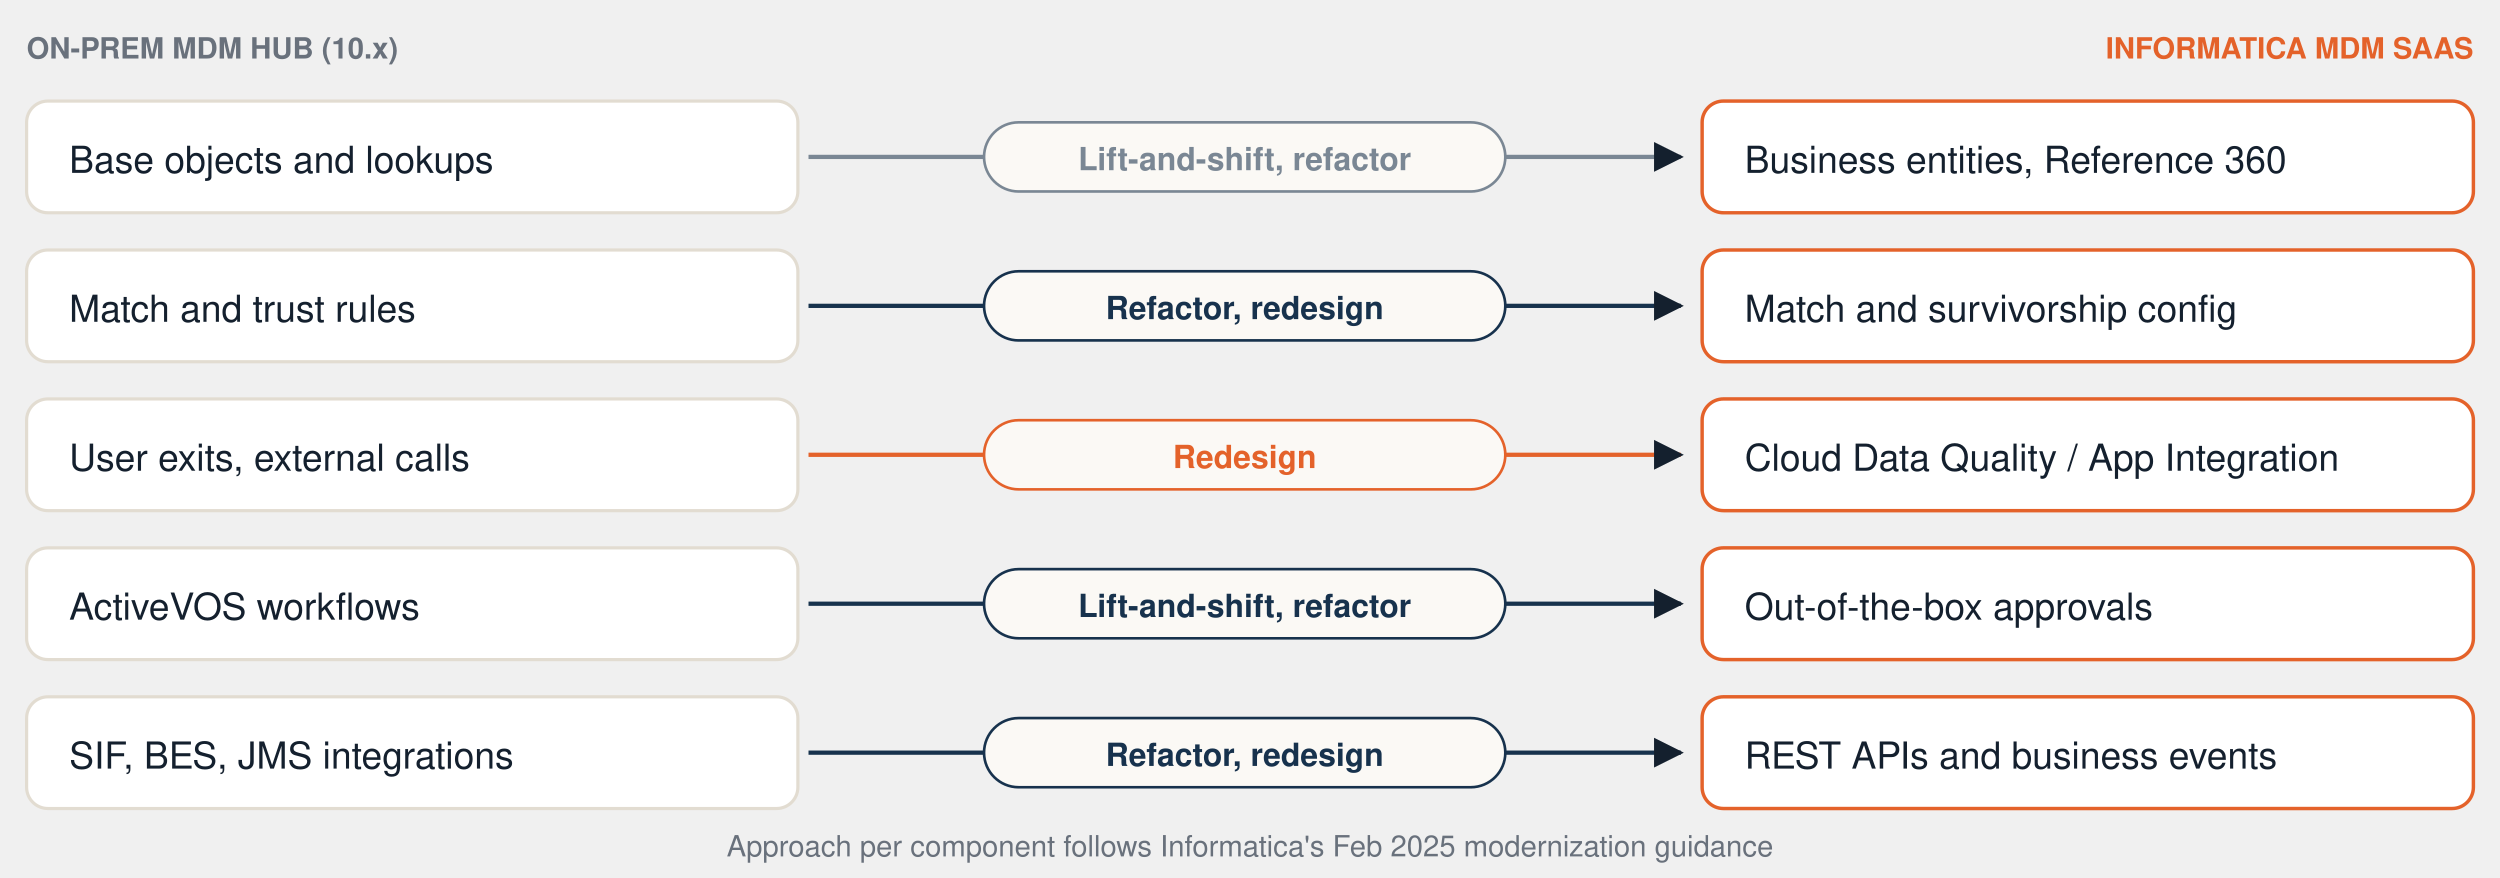
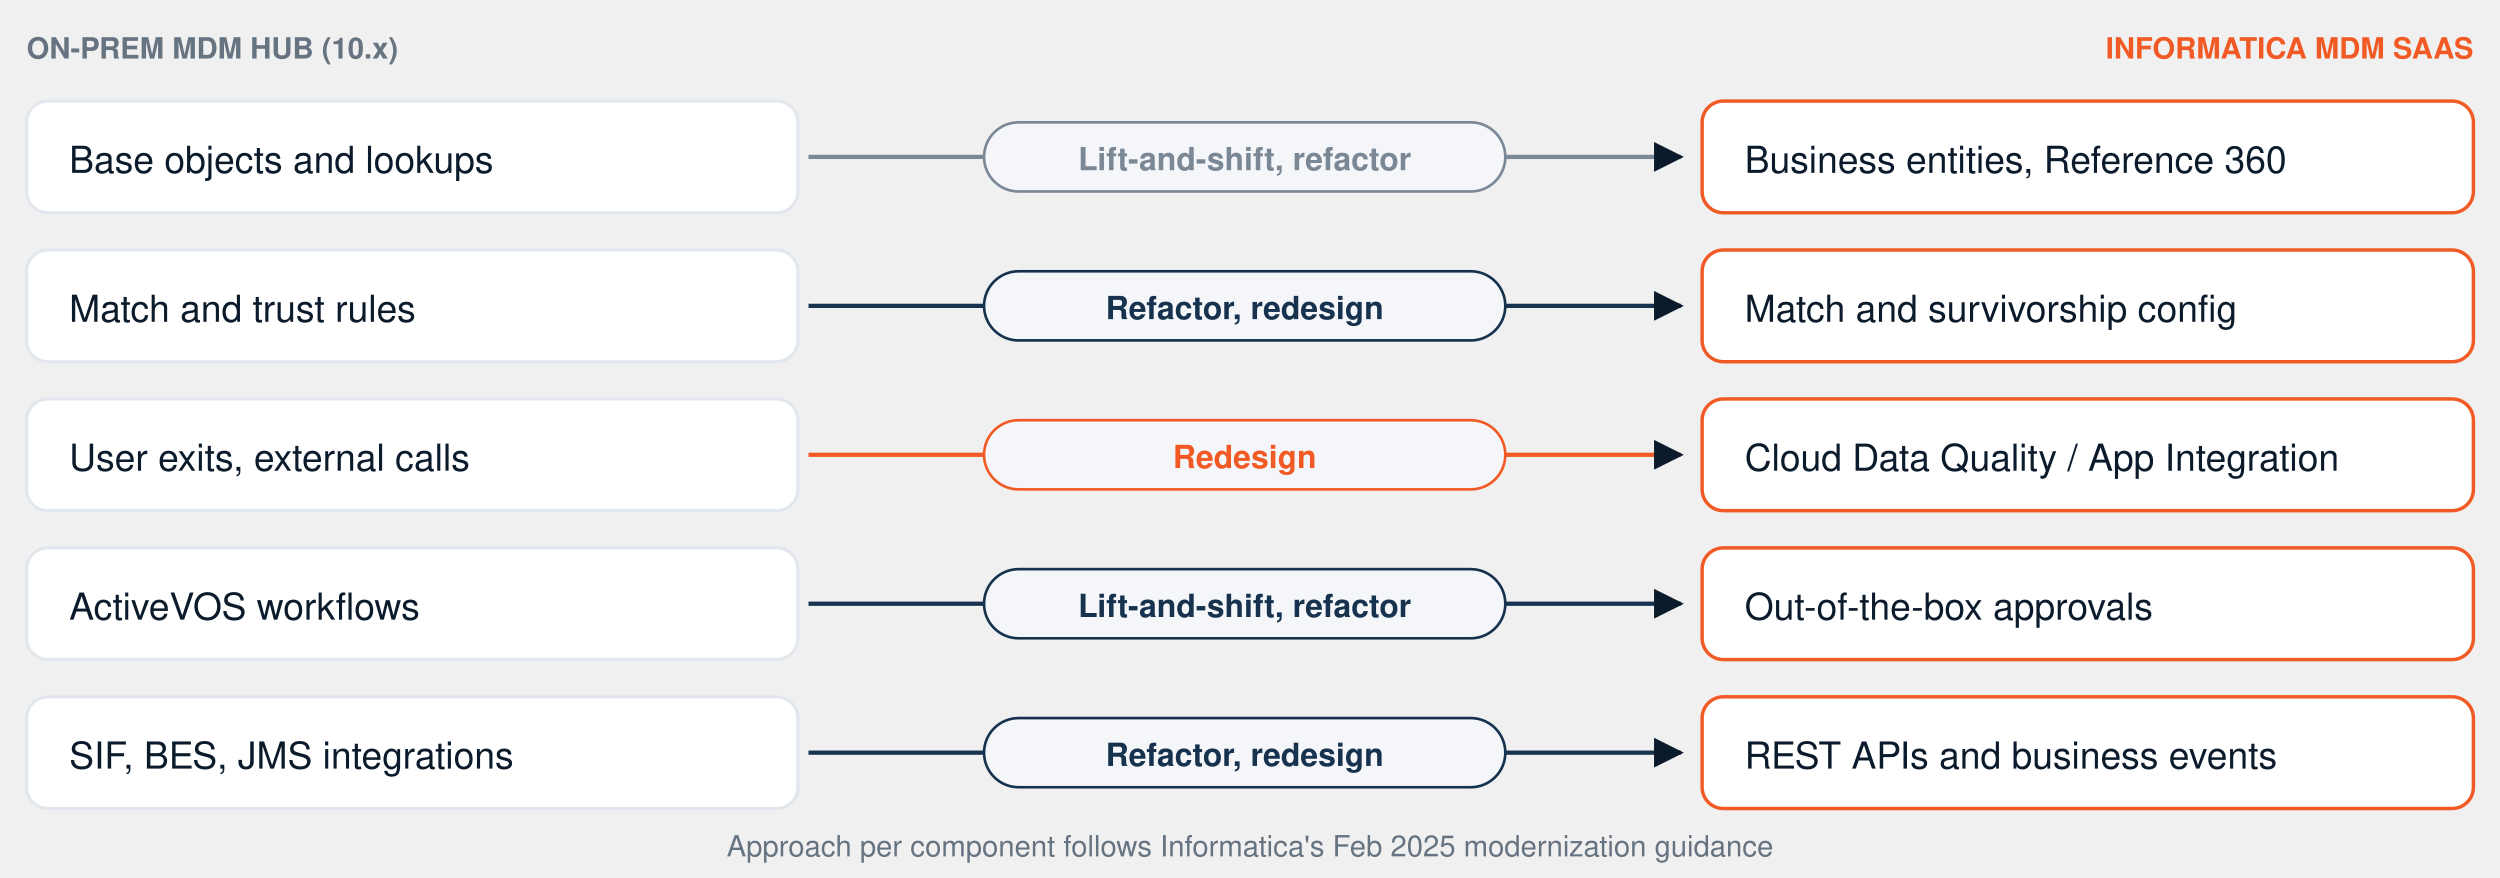
<svg xmlns="http://www.w3.org/2000/svg" viewBox="0 0 940 330" role="img" aria-label="How on-prem MDM Hub components map to Informatica MDM SaaS, and the approach for each">
  <defs>
    <marker id="a" viewBox="0 0 10 10" refX="9" refY="5" markerWidth="7" markerHeight="7" orient="auto">
-       <path d="M0,0 L10,5 L0,10 z" fill="#14202E" />
+       <path d="M0,0 L10,5 L0,10 z" fill="#0B1B2B" />
    </marker>
    <marker id="o" viewBox="0 0 10 10" refX="9" refY="5" markerWidth="7" markerHeight="7" orient="auto">
-       <path d="M0,0 L10,5 L0,10 z" fill="#E4622A" />
+       <path d="M0,0 L10,5 L0,10 z" fill="#F15A24" />
    </marker>
  </defs>
-   <text x="10" y="22" font-family="IBM Plex Sans, -apple-system, Segoe UI, Helvetica, Arial, sans-serif" font-size="11" font-weight="700" fill="#69717C" text-anchor="start">ON-PREM MDM HUB (10.x)</text>
-   <text x="930" y="22" font-family="IBM Plex Sans, -apple-system, Segoe UI, Helvetica, Arial, sans-serif" font-size="11" font-weight="700" fill="#E4622A" text-anchor="end">INFORMATICA MDM SAAS</text>
-   <rect x="10" y="38" width="290" height="42" rx="8" fill="#fff" stroke="#E2DCD1" stroke-width="1.2" />
-   <text x="26" y="65" font-family="IBM Plex Sans, -apple-system, Segoe UI, Helvetica, Arial, sans-serif" font-size="14" font-weight="500" fill="#14202E" text-anchor="start">Base objects and lookups</text>
+   <text x="10" y="22" font-family="Plus Jakarta Sans, -apple-system, Segoe UI, Helvetica, Arial, sans-serif" font-size="11" font-weight="700" fill="#667381" text-anchor="start">ON-PREM MDM HUB (10.x)</text>
+   <text x="930" y="22" font-family="Plus Jakarta Sans, -apple-system, Segoe UI, Helvetica, Arial, sans-serif" font-size="11" font-weight="700" fill="#F15A24" text-anchor="end">INFORMATICA MDM SAAS</text>
+   <rect x="10" y="38" width="290" height="42" rx="8" fill="#fff" stroke="#E2E7ED" stroke-width="1.2" />
+   <text x="26" y="65" font-family="Plus Jakarta Sans, -apple-system, Segoe UI, Helvetica, Arial, sans-serif" font-size="14" font-weight="500" fill="#0B1B2B" text-anchor="start">Base objects and lookups</text>
  <line x1="304" y1="59" x2="632" y2="59" stroke="#7A8794" stroke-width="1.6" marker-end="url(#a)" />
-   <rect x="370" y="46" width="196" height="26" rx="13" fill="#FBF9F5" stroke="#7A8794" stroke-width="1" />
-   <text x="468" y="64" font-family="IBM Plex Sans, -apple-system, Segoe UI, Helvetica, Arial, sans-serif" font-size="12" font-weight="600" fill="#7A8794" text-anchor="middle">Lift-and-shift, refactor</text>
-   <rect x="640" y="38" width="290" height="42" rx="8" fill="#fff" stroke="#E4622A" stroke-width="1.3" />
-   <text x="656" y="65" font-family="IBM Plex Sans, -apple-system, Segoe UI, Helvetica, Arial, sans-serif" font-size="14" font-weight="500" fill="#14202E" text-anchor="start">Business entities, Reference 360</text>
-   <rect x="10" y="94" width="290" height="42" rx="8" fill="#fff" stroke="#E2DCD1" stroke-width="1.2" />
-   <text x="26" y="121" font-family="IBM Plex Sans, -apple-system, Segoe UI, Helvetica, Arial, sans-serif" font-size="14" font-weight="500" fill="#14202E" text-anchor="start">Match and trust rules</text>
-   <line x1="304" y1="115" x2="632" y2="115" stroke="#17324D" stroke-width="1.6" marker-end="url(#a)" />
-   <rect x="370" y="102" width="196" height="26" rx="13" fill="#FBF9F5" stroke="#17324D" stroke-width="1" />
-   <text x="468" y="120" font-family="IBM Plex Sans, -apple-system, Segoe UI, Helvetica, Arial, sans-serif" font-size="12" font-weight="600" fill="#17324D" text-anchor="middle">Refactor, redesign</text>
-   <rect x="640" y="94" width="290" height="42" rx="8" fill="#fff" stroke="#E4622A" stroke-width="1.3" />
-   <text x="656" y="121" font-family="IBM Plex Sans, -apple-system, Segoe UI, Helvetica, Arial, sans-serif" font-size="14" font-weight="500" fill="#14202E" text-anchor="start">Match and survivorship config</text>
-   <rect x="10" y="150" width="290" height="42" rx="8" fill="#fff" stroke="#E2DCD1" stroke-width="1.2" />
-   <text x="26" y="177" font-family="IBM Plex Sans, -apple-system, Segoe UI, Helvetica, Arial, sans-serif" font-size="14" font-weight="500" fill="#14202E" text-anchor="start">User exits, external calls</text>
-   <line x1="304" y1="171" x2="632" y2="171" stroke="#E4622A" stroke-width="1.6" marker-end="url(#a)" />
-   <rect x="370" y="158" width="196" height="26" rx="13" fill="#FBF9F5" stroke="#E4622A" stroke-width="1" />
-   <text x="468" y="176" font-family="IBM Plex Sans, -apple-system, Segoe UI, Helvetica, Arial, sans-serif" font-size="12" font-weight="600" fill="#E4622A" text-anchor="middle">Redesign</text>
-   <rect x="640" y="150" width="290" height="42" rx="8" fill="#fff" stroke="#E4622A" stroke-width="1.3" />
-   <text x="656" y="177" font-family="IBM Plex Sans, -apple-system, Segoe UI, Helvetica, Arial, sans-serif" font-size="14" font-weight="500" fill="#14202E" text-anchor="start">Cloud Data Quality / App Integration</text>
-   <rect x="10" y="206" width="290" height="42" rx="8" fill="#fff" stroke="#E2DCD1" stroke-width="1.2" />
-   <text x="26" y="233" font-family="IBM Plex Sans, -apple-system, Segoe UI, Helvetica, Arial, sans-serif" font-size="14" font-weight="500" fill="#14202E" text-anchor="start">ActiveVOS workflows</text>
-   <line x1="304" y1="227" x2="632" y2="227" stroke="#17324D" stroke-width="1.6" marker-end="url(#a)" />
-   <rect x="370" y="214" width="196" height="26" rx="13" fill="#FBF9F5" stroke="#17324D" stroke-width="1" />
-   <text x="468" y="232" font-family="IBM Plex Sans, -apple-system, Segoe UI, Helvetica, Arial, sans-serif" font-size="12" font-weight="600" fill="#17324D" text-anchor="middle">Lift-and-shift, refactor</text>
-   <rect x="640" y="206" width="290" height="42" rx="8" fill="#fff" stroke="#E4622A" stroke-width="1.3" />
-   <text x="656" y="233" font-family="IBM Plex Sans, -apple-system, Segoe UI, Helvetica, Arial, sans-serif" font-size="14" font-weight="500" fill="#14202E" text-anchor="start">Out-of-the-box approvals</text>
-   <rect x="10" y="262" width="290" height="42" rx="8" fill="#fff" stroke="#E2DCD1" stroke-width="1.2" />
-   <text x="26" y="289" font-family="IBM Plex Sans, -apple-system, Segoe UI, Helvetica, Arial, sans-serif" font-size="14" font-weight="500" fill="#14202E" text-anchor="start">SIF, BES, JMS integrations</text>
-   <line x1="304" y1="283" x2="632" y2="283" stroke="#17324D" stroke-width="1.6" marker-end="url(#a)" />
-   <rect x="370" y="270" width="196" height="26" rx="13" fill="#FBF9F5" stroke="#17324D" stroke-width="1" />
-   <text x="468" y="288" font-family="IBM Plex Sans, -apple-system, Segoe UI, Helvetica, Arial, sans-serif" font-size="12" font-weight="600" fill="#17324D" text-anchor="middle">Refactor, redesign</text>
-   <rect x="640" y="262" width="290" height="42" rx="8" fill="#fff" stroke="#E4622A" stroke-width="1.3" />
-   <text x="656" y="289" font-family="IBM Plex Sans, -apple-system, Segoe UI, Helvetica, Arial, sans-serif" font-size="14" font-weight="500" fill="#14202E" text-anchor="start">REST APIs and business events</text>
-   <text x="470" y="322" font-family="IBM Plex Sans, -apple-system, Segoe UI, Helvetica, Arial, sans-serif" font-size="11" font-weight="400" fill="#69717C" text-anchor="middle">Approach per component follows Informatica's Feb 2025 modernization guidance</text>
+   <rect x="370" y="46" width="196" height="26" rx="13" fill="#F4F6F9" stroke="#7A8794" stroke-width="1" />
+   <text x="468" y="64" font-family="Plus Jakarta Sans, -apple-system, Segoe UI, Helvetica, Arial, sans-serif" font-size="12" font-weight="600" fill="#7A8794" text-anchor="middle">Lift-and-shift, refactor</text>
+   <rect x="640" y="38" width="290" height="42" rx="8" fill="#fff" stroke="#F15A24" stroke-width="1.3" />
+   <text x="656" y="65" font-family="Plus Jakarta Sans, -apple-system, Segoe UI, Helvetica, Arial, sans-serif" font-size="14" font-weight="500" fill="#0B1B2B" text-anchor="start">Business entities, Reference 360</text>
+   <rect x="10" y="94" width="290" height="42" rx="8" fill="#fff" stroke="#E2E7ED" stroke-width="1.2" />
+   <text x="26" y="121" font-family="Plus Jakarta Sans, -apple-system, Segoe UI, Helvetica, Arial, sans-serif" font-size="14" font-weight="500" fill="#0B1B2B" text-anchor="start">Match and trust rules</text>
+   <line x1="304" y1="115" x2="632" y2="115" stroke="#16324E" stroke-width="1.6" marker-end="url(#a)" />
+   <rect x="370" y="102" width="196" height="26" rx="13" fill="#F4F6F9" stroke="#16324E" stroke-width="1" />
+   <text x="468" y="120" font-family="Plus Jakarta Sans, -apple-system, Segoe UI, Helvetica, Arial, sans-serif" font-size="12" font-weight="600" fill="#16324E" text-anchor="middle">Refactor, redesign</text>
+   <rect x="640" y="94" width="290" height="42" rx="8" fill="#fff" stroke="#F15A24" stroke-width="1.3" />
+   <text x="656" y="121" font-family="Plus Jakarta Sans, -apple-system, Segoe UI, Helvetica, Arial, sans-serif" font-size="14" font-weight="500" fill="#0B1B2B" text-anchor="start">Match and survivorship config</text>
+   <rect x="10" y="150" width="290" height="42" rx="8" fill="#fff" stroke="#E2E7ED" stroke-width="1.2" />
+   <text x="26" y="177" font-family="Plus Jakarta Sans, -apple-system, Segoe UI, Helvetica, Arial, sans-serif" font-size="14" font-weight="500" fill="#0B1B2B" text-anchor="start">User exits, external calls</text>
+   <line x1="304" y1="171" x2="632" y2="171" stroke="#F15A24" stroke-width="1.6" marker-end="url(#a)" />
+   <rect x="370" y="158" width="196" height="26" rx="13" fill="#F4F6F9" stroke="#F15A24" stroke-width="1" />
+   <text x="468" y="176" font-family="Plus Jakarta Sans, -apple-system, Segoe UI, Helvetica, Arial, sans-serif" font-size="12" font-weight="600" fill="#F15A24" text-anchor="middle">Redesign</text>
+   <rect x="640" y="150" width="290" height="42" rx="8" fill="#fff" stroke="#F15A24" stroke-width="1.3" />
+   <text x="656" y="177" font-family="Plus Jakarta Sans, -apple-system, Segoe UI, Helvetica, Arial, sans-serif" font-size="14" font-weight="500" fill="#0B1B2B" text-anchor="start">Cloud Data Quality / App Integration</text>
+   <rect x="10" y="206" width="290" height="42" rx="8" fill="#fff" stroke="#E2E7ED" stroke-width="1.2" />
+   <text x="26" y="233" font-family="Plus Jakarta Sans, -apple-system, Segoe UI, Helvetica, Arial, sans-serif" font-size="14" font-weight="500" fill="#0B1B2B" text-anchor="start">ActiveVOS workflows</text>
+   <line x1="304" y1="227" x2="632" y2="227" stroke="#16324E" stroke-width="1.6" marker-end="url(#a)" />
+   <rect x="370" y="214" width="196" height="26" rx="13" fill="#F4F6F9" stroke="#16324E" stroke-width="1" />
+   <text x="468" y="232" font-family="Plus Jakarta Sans, -apple-system, Segoe UI, Helvetica, Arial, sans-serif" font-size="12" font-weight="600" fill="#16324E" text-anchor="middle">Lift-and-shift, refactor</text>
+   <rect x="640" y="206" width="290" height="42" rx="8" fill="#fff" stroke="#F15A24" stroke-width="1.3" />
+   <text x="656" y="233" font-family="Plus Jakarta Sans, -apple-system, Segoe UI, Helvetica, Arial, sans-serif" font-size="14" font-weight="500" fill="#0B1B2B" text-anchor="start">Out-of-the-box approvals</text>
+   <rect x="10" y="262" width="290" height="42" rx="8" fill="#fff" stroke="#E2E7ED" stroke-width="1.2" />
+   <text x="26" y="289" font-family="Plus Jakarta Sans, -apple-system, Segoe UI, Helvetica, Arial, sans-serif" font-size="14" font-weight="500" fill="#0B1B2B" text-anchor="start">SIF, BES, JMS integrations</text>
+   <line x1="304" y1="283" x2="632" y2="283" stroke="#16324E" stroke-width="1.6" marker-end="url(#a)" />
+   <rect x="370" y="270" width="196" height="26" rx="13" fill="#F4F6F9" stroke="#16324E" stroke-width="1" />
+   <text x="468" y="288" font-family="Plus Jakarta Sans, -apple-system, Segoe UI, Helvetica, Arial, sans-serif" font-size="12" font-weight="600" fill="#16324E" text-anchor="middle">Refactor, redesign</text>
+   <rect x="640" y="262" width="290" height="42" rx="8" fill="#fff" stroke="#F15A24" stroke-width="1.3" />
+   <text x="656" y="289" font-family="Plus Jakarta Sans, -apple-system, Segoe UI, Helvetica, Arial, sans-serif" font-size="14" font-weight="500" fill="#0B1B2B" text-anchor="start">REST APIs and business events</text>
+   <text x="470" y="322" font-family="Plus Jakarta Sans, -apple-system, Segoe UI, Helvetica, Arial, sans-serif" font-size="11" font-weight="400" fill="#667381" text-anchor="middle">Approach per component follows Informatica's Feb 2025 modernization guidance</text>
</svg>
